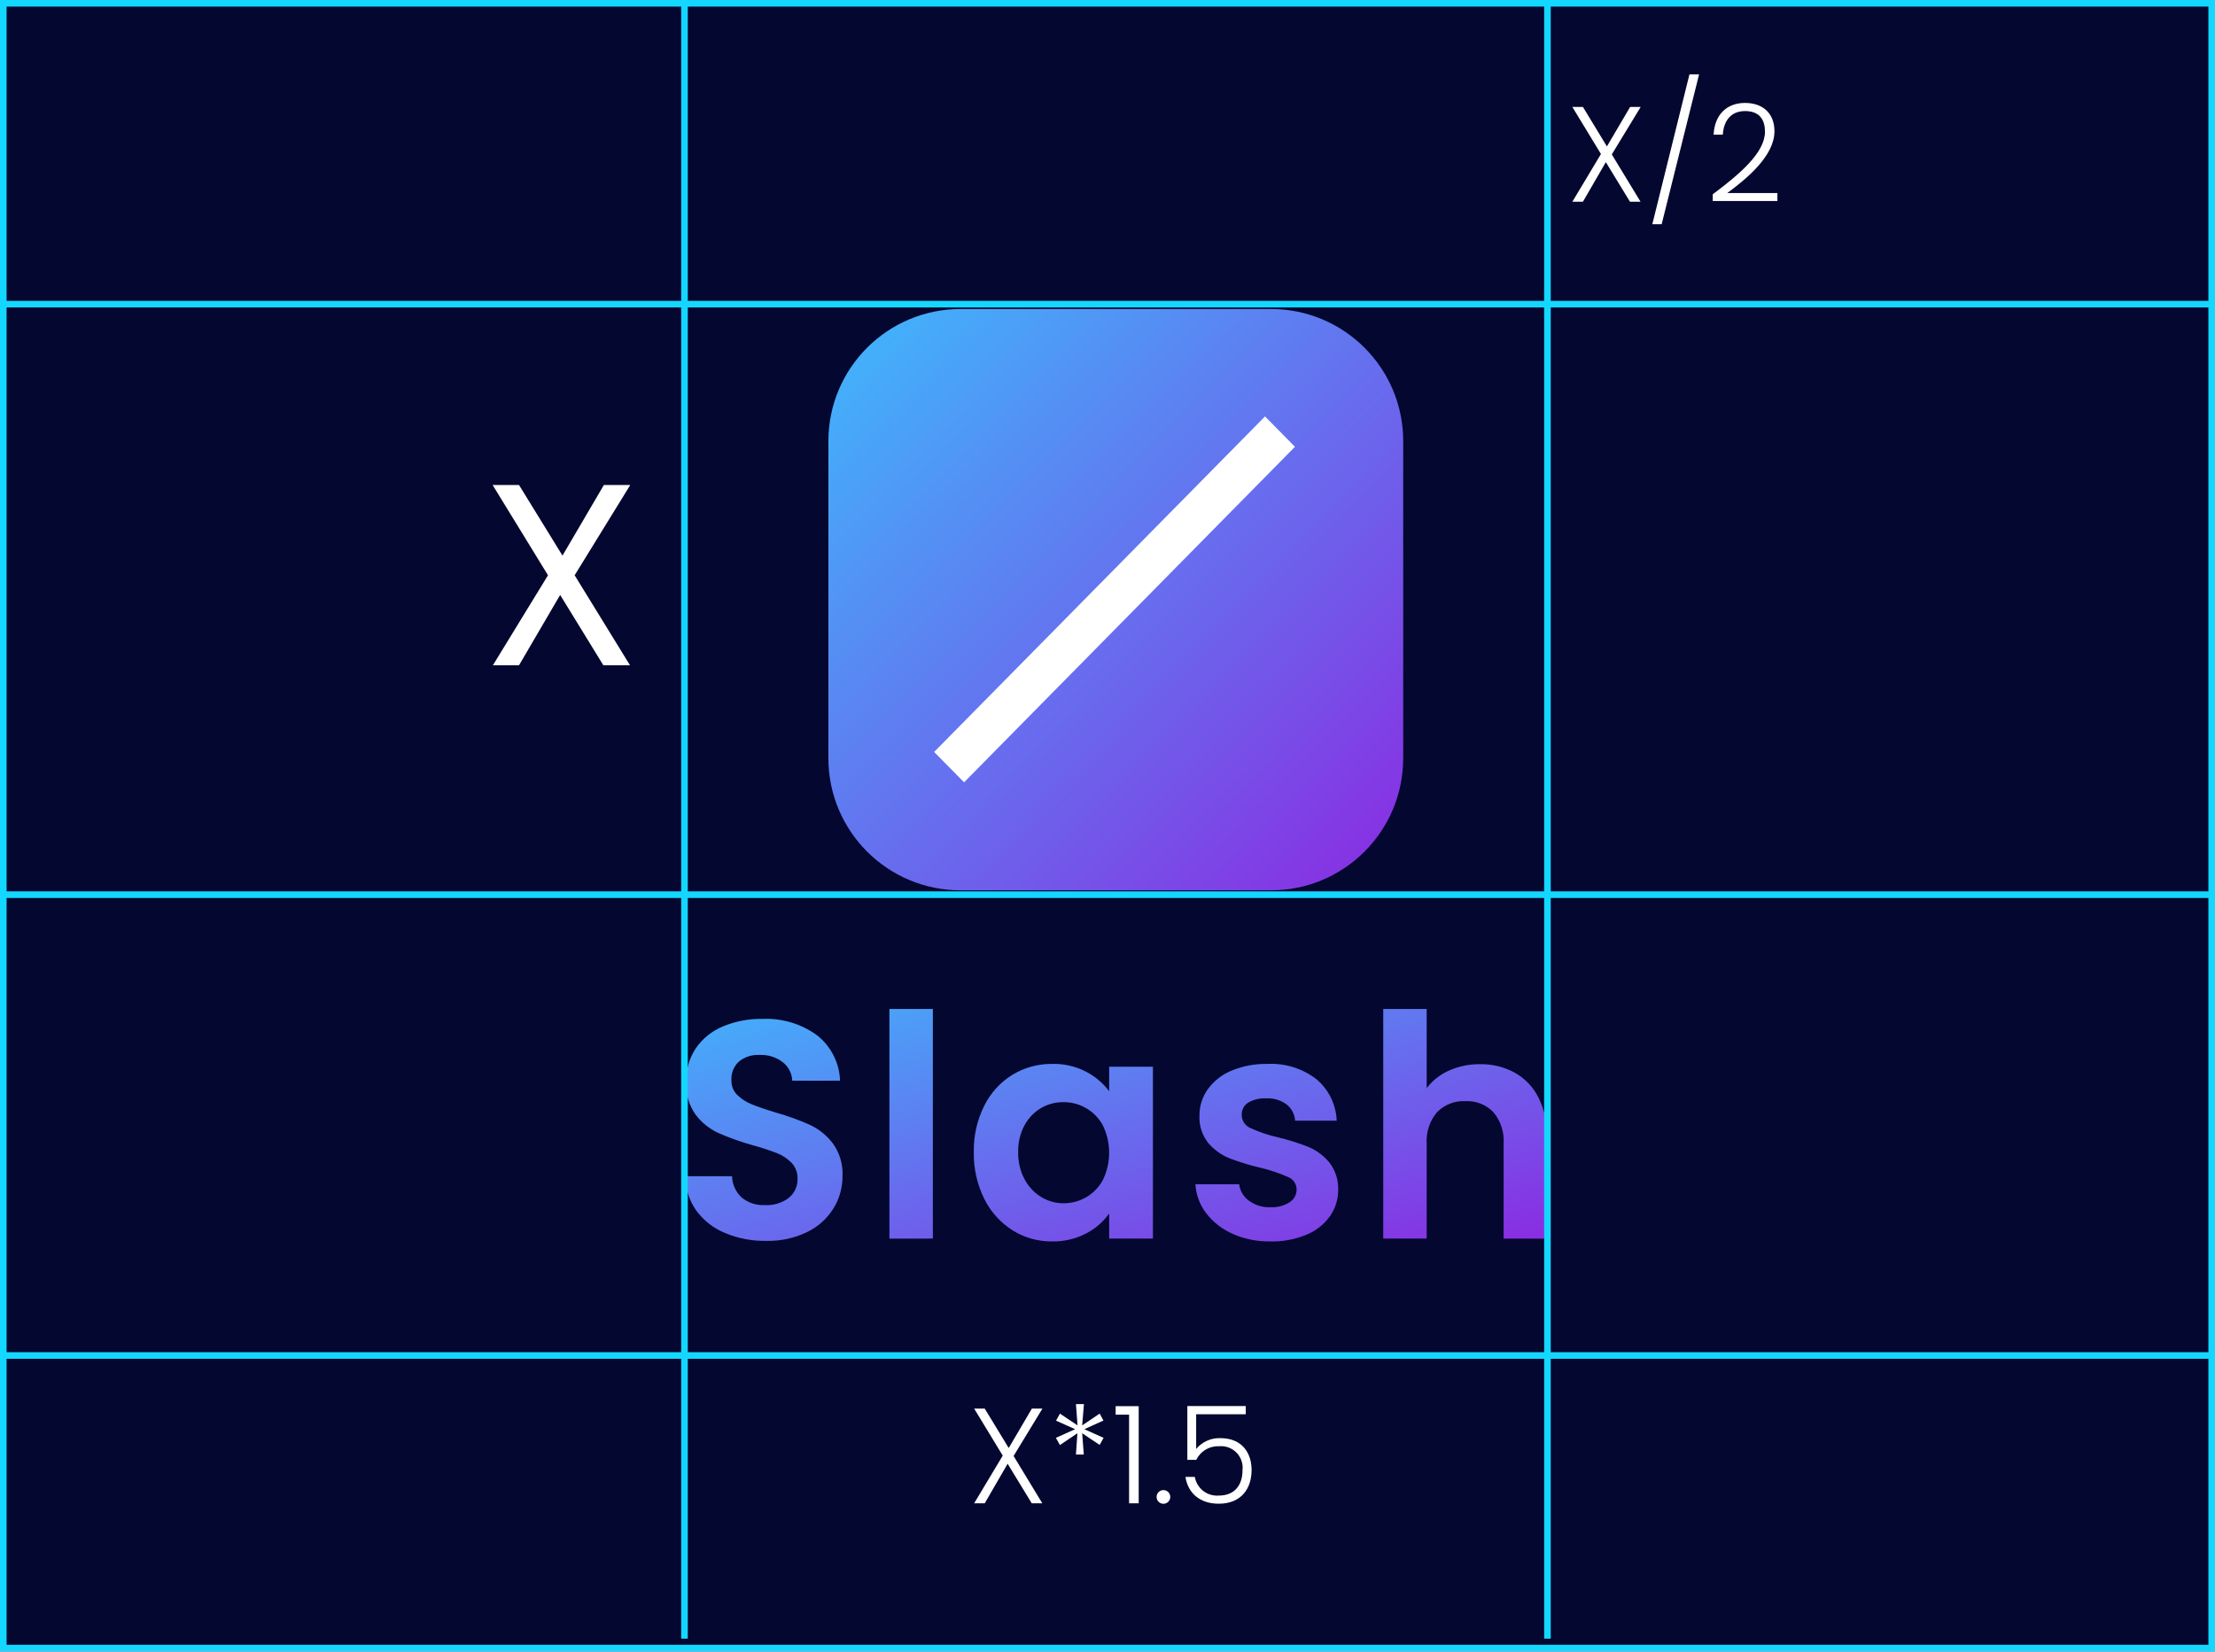
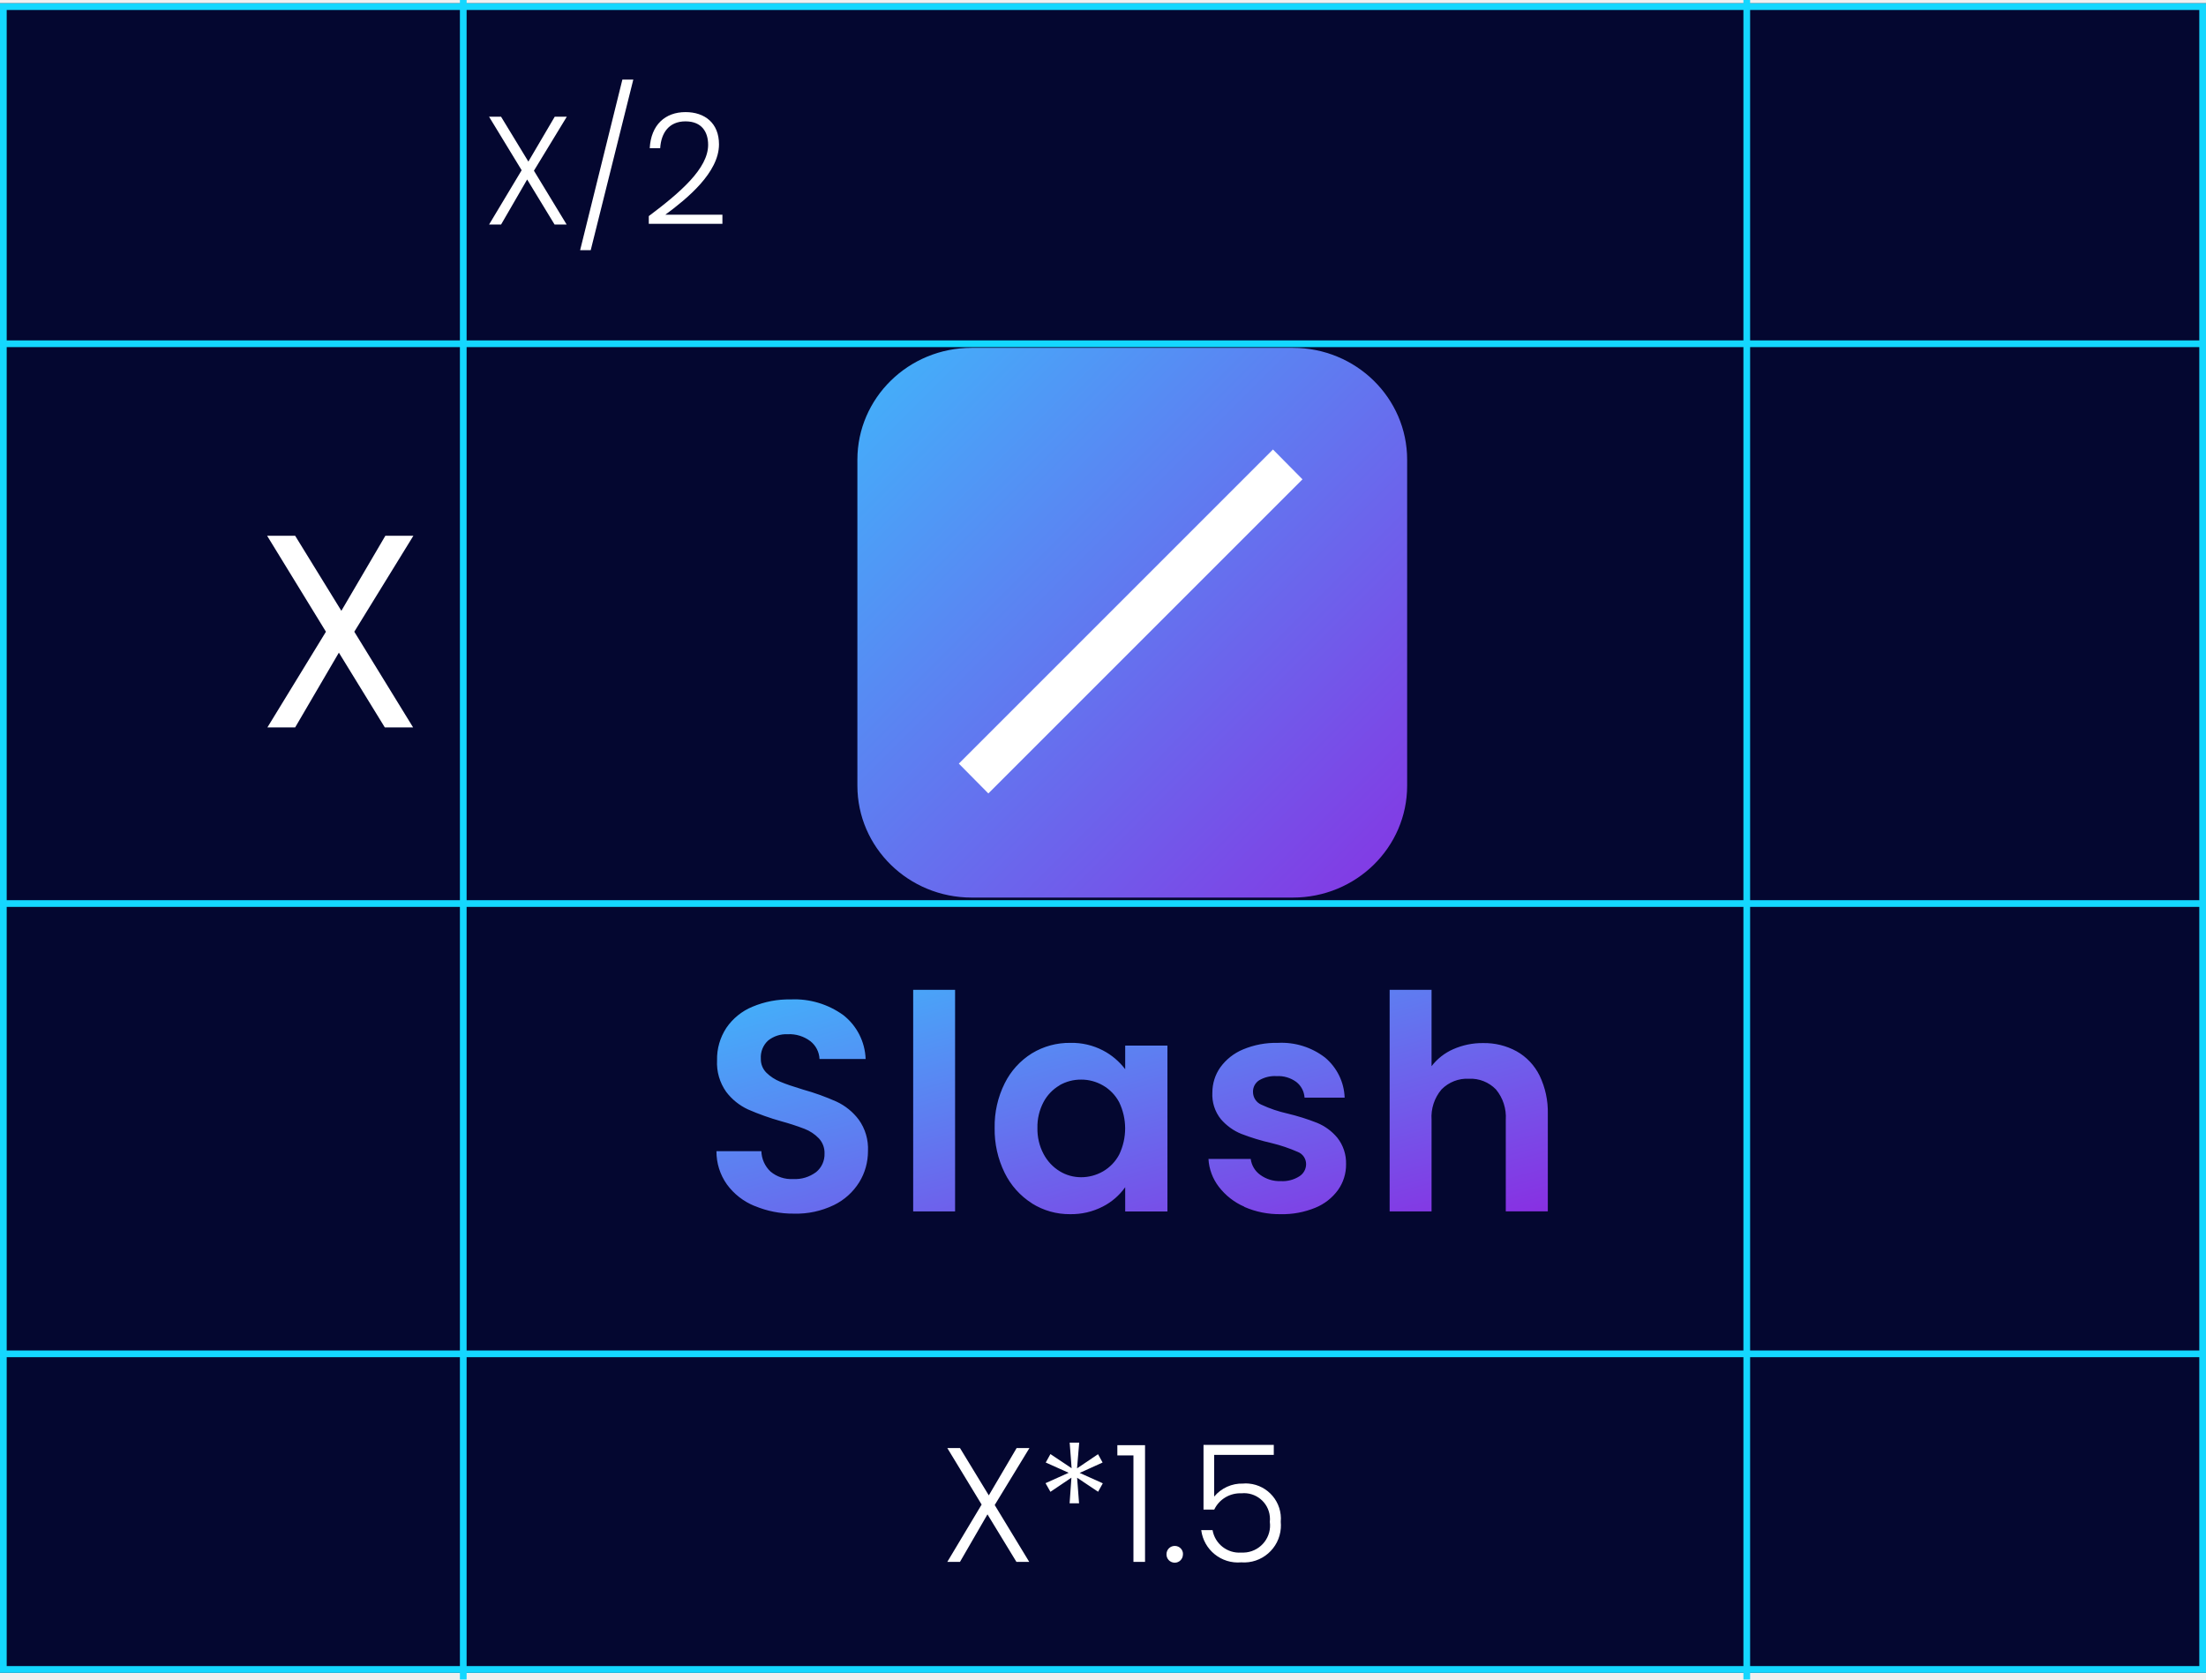
- <svg xmlns="http://www.w3.org/2000/svg" xmlns:xlink="http://www.w3.org/1999/xlink" width="335.245" height="250" viewBox="0 0 335.245 250">
+ <svg xmlns="http://www.w3.org/2000/svg" xmlns:xlink="http://www.w3.org/1999/xlink" id="_レイヤー_2" viewBox="0 0 329 250.49">
  <defs>
-     <linearGradient id="linear-gradient" x1="-0.062" y1="-0.061" x2="1.018" y2="1" gradientUnits="objectBoundingBox">
+     <style>.cls-1{fill:url(#_名称未設定グラデーション_3-2);}.cls-2{fill:#040730;}.cls-3{fill:#fff;}.cls-4{fill:#14d7ff;}.cls-5{fill:url(#_名称未設定グラデーション_3);}</style>
+     <linearGradient id="_名称未設定グラデーション_3" x1="-917.97" y1="663.73" x2="-917.27" y2="663.04" gradientTransform="translate(175817.08 34422.25) scale(191.42 -51.64)" gradientUnits="userSpaceOnUse">
      <stop offset="0" stop-color="#3eb9fc" />
      <stop offset="1" stop-color="#8b2ae1" />
    </linearGradient>
-     <linearGradient id="linear-gradient-2" x1="0" y1="0" x2="1" xlink:href="#linear-gradient" />
+     <linearGradient id="_名称未設定グラデーション_3-2" x1="-921.73" y1="675.93" x2="-920.61" y2="677.03" gradientTransform="translate(-55158.42 77012.79) rotate(90) scale(83.5 -81.79)" xlink:href="#_名称未設定グラデーション_3" />
  </defs>
-   <g id="グループ_69039" data-name="グループ 69039" transform="translate(-20 -1511.109)">
-     <g id="長方形_19615" data-name="長方形 19615" transform="translate(20 1511.109)" fill="#040730" stroke="#14d7ff" stroke-width="1">
-       <rect width="335.245" height="250" stroke="none" />
-       <rect x="0.5" y="0.5" width="334.245" height="249" fill="none" />
-     </g>
-     <path id="パス_59548" data-name="パス 59548" d="M17.706,12.659H21.74L13.359-.97l8.42-13.667H17.784L11.519-3.946,4.939-14.637H.945L9.326-.97.984,12.659H4.939L11.166,2.007Z" transform="translate(93.614 1599.168)" fill="#fff" />
-     <path id="パス_59549" data-name="パス 59549" d="M9.169,8.942h1.6L6.42,1.783,10.79-5.4H9.19L5.682.573,2.051-5.4H.451L4.779,1.722.451,8.942h1.6l3.467-5.99Zm3.385,3.405h1.415L19.631-10.34H18.174ZM21.7,8.84h9.785V7.63H23.9c2.892-2.133,7.139-5.6,7.139-9.354,0-2.831-1.887-4.287-4.451-4.287-2.708,0-4.595,1.7-4.759,4.8h1.395c.123-2.051,1.19-3.569,3.364-3.569,2.277,0,3.015,1.415,3.015,3.118,0,3.139-3.672,6.318-7.9,9.477Z" transform="translate(257.529 1532.703)" fill="#fff" />
-     <path id="パス_59547" data-name="パス 59547" d="M9.169,6.964h1.6L6.42-.2l4.369-7.18H9.19L5.682-1.406,2.051-7.375H.451L4.779-.257.451,6.964h1.6L5.518.974Zm7.9-15.016h-1.21L16.1-4.831,13.436-6.616l-.595,1.067,2.892,1.292L12.82-2.944l.615,1.087,2.646-1.785L15.856-.421h1.19L16.8-3.642l2.646,1.764.595-1.067L17.128-4.257,20.021-5.57l-.574-1.046L16.8-4.831ZM23.9,6.964h1.456V-7.744H21.867v1.292H23.9ZM30.134,6a1.036,1.036,0,1,0-2.072,0,1.036,1.036,0,1,0,2.072,0ZM32.718-7.765V.379h1.354A3.627,3.627,0,0,1,37.5-1.672a3.262,3.262,0,0,1,3.569,3.61c0,2.215-1.128,3.856-3.61,3.856a3.414,3.414,0,0,1-3.61-2.831H32.431C32.8,5.4,34.605,7.025,37.457,7.025c3.467,0,4.985-2.338,4.985-5.108,0-2.318-1.21-4.821-4.759-4.821a4.563,4.563,0,0,0-3.631,1.641V-6.514h7.508V-7.765Z" transform="translate(166.989 1731.728)" fill="#fff" />
-     <g id="グループ_67150" data-name="グループ 67150" transform="translate(123.749 1557.501)">
-       <path id="パス_57689" data-name="パス 57689" d="M276.336,84.576a10.138,10.138,0,0,1-4.016-3.132,7.922,7.922,0,0,1-1.621-4.369h6.624a3.61,3.61,0,0,0,1.48,2.49,5.156,5.156,0,0,0,3.219.986,4.99,4.99,0,0,0,2.936-.753,2.273,2.273,0,0,0,1.057-1.92,2.035,2.035,0,0,0-1.292-1.9,24.339,24.339,0,0,0-4.109-1.387,34.7,34.7,0,0,1-4.77-1.456,8.274,8.274,0,0,1-3.193-2.3,6.175,6.175,0,0,1-1.339-4.181,6.749,6.749,0,0,1,1.245-3.946,8.363,8.363,0,0,1,3.57-2.819,13.386,13.386,0,0,1,5.481-1.033,11.171,11.171,0,0,1,7.421,2.325,8.612,8.612,0,0,1,3.053,6.271h-6.295a3.4,3.4,0,0,0-1.29-2.466,4.8,4.8,0,0,0-3.079-.916,4.854,4.854,0,0,0-2.748.656,2.1,2.1,0,0,0-.963,1.832,2.152,2.152,0,0,0,1.315,2,20.449,20.449,0,0,0,4.087,1.386,34.639,34.639,0,0,1,4.651,1.458,8.193,8.193,0,0,1,3.171,2.325,6.385,6.385,0,0,1,1.378,4.159,6.889,6.889,0,0,1-1.253,4.038,8.2,8.2,0,0,1-3.57,2.8,13.519,13.519,0,0,1-5.426,1.008,13.734,13.734,0,0,1-5.725-1.146Zm-33.329-.542a11.831,11.831,0,0,1-4.275-4.768,15.321,15.321,0,0,1-1.574-7.07,15.068,15.068,0,0,1,1.574-7,11.535,11.535,0,0,1,4.275-4.7,11.393,11.393,0,0,1,6.038-1.643,10.611,10.611,0,0,1,5.1,1.174,10.362,10.362,0,0,1,3.5,2.959V59.281h6.624V85.3h-6.624V81.5a9.764,9.764,0,0,1-3.5,3.03,10.7,10.7,0,0,1-5.144,1.2,11.063,11.063,0,0,1-5.989-1.691Zm4.347-18.508a6.72,6.72,0,0,0-2.515,2.607,8.174,8.174,0,0,0-.963,4.063,8.443,8.443,0,0,0,.963,4.117,6.953,6.953,0,0,0,2.537,2.7,6.452,6.452,0,0,0,3.36.94,6.772,6.772,0,0,0,3.429-.916,6.61,6.61,0,0,0,2.537-2.629,9.459,9.459,0,0,0,0-8.222,6.611,6.611,0,0,0-2.537-2.629,6.772,6.772,0,0,0-3.429-.916,6.661,6.661,0,0,0-3.382.886ZM199.51,84.455a10.137,10.137,0,0,1-4.347-3.382,8.9,8.9,0,0,1-1.643-5.214h7.046A4.551,4.551,0,0,0,202,79.053a5.073,5.073,0,0,0,3.547,1.174,5.46,5.46,0,0,0,3.617-1.1,3.589,3.589,0,0,0,1.315-2.889,3.34,3.34,0,0,0-.893-2.4,6.275,6.275,0,0,0-2.233-1.48,37.019,37.019,0,0,0-3.684-1.2,39.338,39.338,0,0,1-5.192-1.856,9.081,9.081,0,0,1-3.429-2.77,7.9,7.9,0,0,1-1.433-4.956,8.86,8.86,0,0,1,1.458-5.073,9.267,9.267,0,0,1,4.087-3.312,14.876,14.876,0,0,1,6.011-1.151,13.051,13.051,0,0,1,8.244,2.466,9.148,9.148,0,0,1,3.5,6.89h-7.236a3.758,3.758,0,0,0-1.431-2.8,5.4,5.4,0,0,0-3.547-1.1,4.563,4.563,0,0,0-3.077.987,3.565,3.565,0,0,0-1.151,2.865,2.961,2.961,0,0,0,.869,2.192,6.591,6.591,0,0,0,2.161,1.409q1.292.542,3.641,1.253a38.216,38.216,0,0,1,5.214,1.879,9.368,9.368,0,0,1,3.476,2.819,7.829,7.829,0,0,1,1.456,4.932,9.284,9.284,0,0,1-1.361,4.885,9.633,9.633,0,0,1-3.995,3.594,13.622,13.622,0,0,1-6.248,1.339A15.562,15.562,0,0,1,199.51,84.455Zm117.838.849V70.929a6.744,6.744,0,0,0-1.55-4.768,5.48,5.48,0,0,0-4.228-1.668,5.626,5.626,0,0,0-4.3,1.668,6.688,6.688,0,0,0-1.566,4.768V85.3h-6.577V50.542h6.577V62.521a8.581,8.581,0,0,1,3.382-2.662,11.211,11.211,0,0,1,4.7-.963,10.565,10.565,0,0,1,5.261,1.292,8.9,8.9,0,0,1,3.6,3.805,13.062,13.062,0,0,1,1.292,6.036V85.3Zm-92.963,0V50.542h6.577V85.3Z" transform="translate(-193.52 55.817)" fill="url(#linear-gradient)" />
-       <g id="グループ_67319" data-name="グループ 67319" transform="translate(21.63 0.39)">
-         <rect id="長方形_18018" data-name="長方形 18018" width="87" height="88" rx="20" fill="url(#linear-gradient-2)" />
-         <path id="長方形_18019" data-name="長方形 18019" d="M0,0,6.455.046l.507,71.33L.507,71.33Z" transform="translate(66.084 16.258) rotate(45)" fill="#fff" />
+   <g id="_レイヤー_1-2">
+     <g id="_グループ_68954">
+       <rect id="_長方形_19599" class="cls-2" y=".49" width="329" height="249" />
+       <path id="_長方形_19599_-_アウトライン" class="cls-4" d="M1,1.49V248.49H328V1.49H1M0,.49H329V249.49H0V.49Z" />
+       <path id="_線_19" class="cls-4" d="M329,51.77H.55v-1H329v1Z" />
+       <path id="_線_21" class="cls-4" d="M329,135.26H.55v-1H329v1Z" />
+       <path id="_線_20" class="cls-4" d="M329,202.42H.55v-1H329v1Z" />
+       <path id="_パス_59320" class="cls-4" d="M69.59,250.49h-1V0h1V250.49Z" />
+       <path id="_パス_59321" class="cls-4" d="M261.01,250.49h-1V0h1V250.49Z" />
+       <path id="_パス_59547" class="cls-3" d="M151.61,232.95h1.89l-5.15-8.48,5.18-8.5h-1.91l-4.15,7.06-4.3-7.06h-1.89l5.12,8.43-5.12,8.55h1.89l4.1-7.09,4.32,7.09Zm9.35-17.78h-1.43l.29,3.81-3.16-2.11-.7,1.26,3.42,1.53-3.45,1.55,.73,1.29,3.13-2.11-.27,3.82h1.41l-.29-3.81,3.13,2.09,.7-1.26-3.45-1.55,3.42-1.55-.68-1.24-3.13,2.11,.32-3.83Zm8.09,17.78h1.72v-17.41h-4.13v1.53h2.4v15.88Zm7.38-1.14c.02-.67-.51-1.22-1.18-1.24-.01,0-.03,0-.04,0-.67-.01-1.22,.52-1.24,1.19,0,.02,0,.03,0,.05-.02,.68,.52,1.25,1.21,1.26,.01,0,.02,0,.03,0,.68,0,1.22-.57,1.21-1.24,0,0,0-.01,0-.02Zm3.06-16.3v9.64h1.6c.74-1.55,2.34-2.5,4.06-2.43,2.12-.21,4.02,1.33,4.23,3.45,.03,.27,.03,.54,0,.81,.3,2.22-1.26,4.25-3.48,4.55-.26,.03-.52,.04-.79,.03-2.07,.15-3.92-1.3-4.27-3.35h-1.69c.37,2.94,3,5.07,5.96,4.81,3.04,.23,5.69-2.06,5.91-5.1,.02-.32,.02-.64-.01-.95,.26-2.89-1.88-5.44-4.77-5.7-.29-.03-.58-.03-.86,0-1.65-.05-3.24,.67-4.3,1.94v-6.22h8.89v-1.49h-10.48Z" />
+       <path id="_パス_59336" class="cls-3" d="M57.39,108.49h4.22l-8.77-14.27,8.81-14.31h-4.18l-6.56,11.19-6.89-11.19h-4.18l8.77,14.31-8.73,14.27h4.14l6.52-11.15,6.85,11.15Z" />
+       <path id="_パス_59335" class="cls-3" d="M82.72,33.49h1.79l-4.88-8.03,4.9-8.05h-1.8l-3.93,6.69-4.07-6.69h-1.79l4.86,7.98-4.86,8.1h1.79l3.89-6.72,4.09,6.72Zm3.8,3.82h1.58l6.35-25.44h-1.63l-6.3,25.44Zm10.25-3.93h10.97v-1.36h-8.51c3.24-2.39,8-6.28,8-10.49,0-3.17-2.12-4.81-4.99-4.81-3.04,0-5.15,1.91-5.34,5.38h1.56c.14-2.3,1.33-4,3.77-4s3.38,1.59,3.38,3.5c0,3.52-4.12,7.08-8.85,10.63v1.14Z" />
+       <g id="_グループ_68940">
+         <path id="_パス_57689" class="cls-5" d="M185.59,179.98c-1.51-.65-2.82-1.68-3.82-2.98-.92-1.2-1.46-2.65-1.54-4.15h6.3c.12,.95,.63,1.81,1.41,2.37,.89,.65,1.96,.98,3.06,.94,.98,.06,1.96-.19,2.79-.72,.63-.4,1-1.08,1-1.82,0-.8-.49-1.52-1.23-1.81-1.26-.55-2.57-1-3.91-1.32-1.54-.35-3.06-.81-4.53-1.38-1.17-.47-2.21-1.23-3.04-2.19-.9-1.12-1.35-2.54-1.27-3.97,0-1.34,.41-2.66,1.18-3.75,.86-1.19,2.04-2.12,3.39-2.68,1.65-.69,3.42-1.02,5.21-.98,2.54-.13,5.04,.65,7.05,2.21,1.76,1.49,2.82,3.65,2.9,5.96h-5.98c-.06-.92-.5-1.77-1.23-2.34-.85-.62-1.88-.93-2.93-.87-.91-.06-1.82,.16-2.61,.62-.59,.38-.94,1.04-.92,1.74,0,.83,.49,1.58,1.25,1.9,1.25,.58,2.55,1.02,3.89,1.32,1.5,.36,2.98,.82,4.42,1.39,1.17,.48,2.2,1.24,3.01,2.21,.89,1.12,1.35,2.52,1.31,3.95,.02,1.37-.4,2.72-1.19,3.84-.86,1.19-2.04,2.11-3.39,2.66-1.64,.67-3.39,1-5.16,.96-1.87,.03-3.73-.34-5.44-1.09h0Zm-31.69-.51c-1.75-1.11-3.15-2.68-4.06-4.53-1.03-2.09-1.54-4.39-1.5-6.72-.04-2.31,.47-4.59,1.5-6.65,.91-1.84,2.32-3.39,4.06-4.47,1.73-1.05,3.72-1.59,5.74-1.56,1.68-.04,3.35,.35,4.84,1.12,1.31,.68,2.44,1.64,3.33,2.81v-3.52h6.3v24.74h-6.3v-3.62c-.86,1.21-2,2.2-3.33,2.88-1.51,.78-3.19,1.17-4.89,1.14-2.01,.02-3.99-.54-5.69-1.61h0Zm4.13-17.6c-1.01,.59-1.84,1.45-2.39,2.48-.63,1.19-.95,2.52-.92,3.86-.03,1.36,.28,2.71,.92,3.91,.56,1.06,1.39,1.95,2.41,2.57,.96,.59,2.07,.89,3.19,.89,1.14,0,2.27-.3,3.26-.87,1.02-.59,1.86-1.46,2.41-2.5,1.19-2.47,1.19-5.35,0-7.82-.55-1.04-1.39-1.91-2.41-2.5-.99-.57-2.12-.88-3.26-.87-1.13-.01-2.24,.28-3.22,.84h0Zm-45.49,18c-1.65-.67-3.08-1.78-4.13-3.22-1.03-1.45-1.57-3.18-1.56-4.96h6.7c.03,1.15,.52,2.25,1.36,3.04,.94,.79,2.15,1.19,3.37,1.12,1.23,.07,2.45-.3,3.44-1.04,.82-.67,1.28-1.69,1.25-2.75,.03-.84-.27-1.66-.85-2.28-.6-.62-1.32-1.1-2.12-1.41-1.15-.44-2.32-.82-3.5-1.14-1.68-.47-3.33-1.06-4.94-1.76-1.29-.6-2.41-1.5-3.26-2.63-.97-1.37-1.45-3.03-1.36-4.71-.04-1.71,.45-3.4,1.39-4.83,.96-1.4,2.31-2.5,3.89-3.15,1.81-.76,3.75-1.13,5.71-1.09,2.8-.13,5.57,.7,7.84,2.34,2.02,1.58,3.24,3.98,3.33,6.55h-6.88c-.04-1.04-.54-2.01-1.36-2.66-.97-.73-2.16-1.1-3.37-1.04-1.06-.05-2.1,.28-2.93,.94-.76,.69-1.16,1.7-1.09,2.72-.02,.78,.28,1.53,.83,2.08,.59,.58,1.29,1.03,2.05,1.34,.82,.35,1.97,.74,3.46,1.19,1.69,.47,3.35,1.07,4.96,1.79,1.3,.61,2.44,1.53,3.3,2.68,.98,1.36,1.46,3.01,1.38,4.69,0,1.64-.44,3.25-1.3,4.64-.92,1.48-2.23,2.66-3.8,3.42-1.85,.89-3.89,1.33-5.94,1.27-2.02,.02-4.01-.37-5.87-1.15h0Zm112.03,.81v-13.67c.11-1.64-.42-3.27-1.47-4.53-1.05-1.08-2.51-1.66-4.02-1.59-1.53-.08-3.01,.5-4.09,1.59-1.07,1.26-1.6,2.89-1.49,4.53v13.67h-6.25v-33.05h6.25v11.39c.84-1.1,1.95-1.97,3.22-2.53,1.41-.62,2.93-.94,4.47-.92,1.75-.03,3.47,.39,5,1.23,1.48,.83,2.67,2.1,3.42,3.62,.86,1.79,1.28,3.75,1.23,5.74v14.51h-6.27Zm-88.38,0v-33.05h6.25v33.05h-6.25Z" />
+         <g id="_イヤー_1-2">
+           <path id="_長方形_19621" class="cls-1" d="M209.86,68.57v48.61c0,9.22-7.63,16.69-17.04,16.69h-47.91c-9.41,0-17.04-7.47-17.04-16.69v-48.61c0-9.22,7.63-16.69,17.04-16.69h47.91c9.41,0,17.04,7.47,17.04,16.69Z" />
+           <path id="_パス_59334" class="cls-3" d="M189.85,67.04l4.4,4.45-46.85,46.85-4.4-4.45,46.85-46.85Z" />
+         </g>
      </g>
    </g>
-     <path id="パス_59546" data-name="パス 59546" d="M0,0H334.68" transform="translate(20 1646.55)" fill="none" stroke="#14d7ff" stroke-width="1" />
-     <path id="パス_59565" data-name="パス 59565" d="M0,0H334.68" transform="translate(20 1557.153)" fill="none" stroke="#14d7ff" stroke-width="1" />
-     <path id="パス_59564" data-name="パス 59564" d="M0,0H334.68" transform="translate(20 1716.313)" fill="none" stroke="#14d7ff" stroke-width="1" />
-     <path id="パス_59331" data-name="パス 59331" d="M0,232.572V-15.5" transform="translate(123.596 1526.609)" fill="none" stroke="#14d7ff" stroke-width="1" />
-     <path id="パス_59329" data-name="パス 59329" d="M0,232.572V-15.5" transform="translate(254.21 1526.609)" fill="none" stroke="#14d7ff" stroke-width="1" />
  </g>
</svg>
